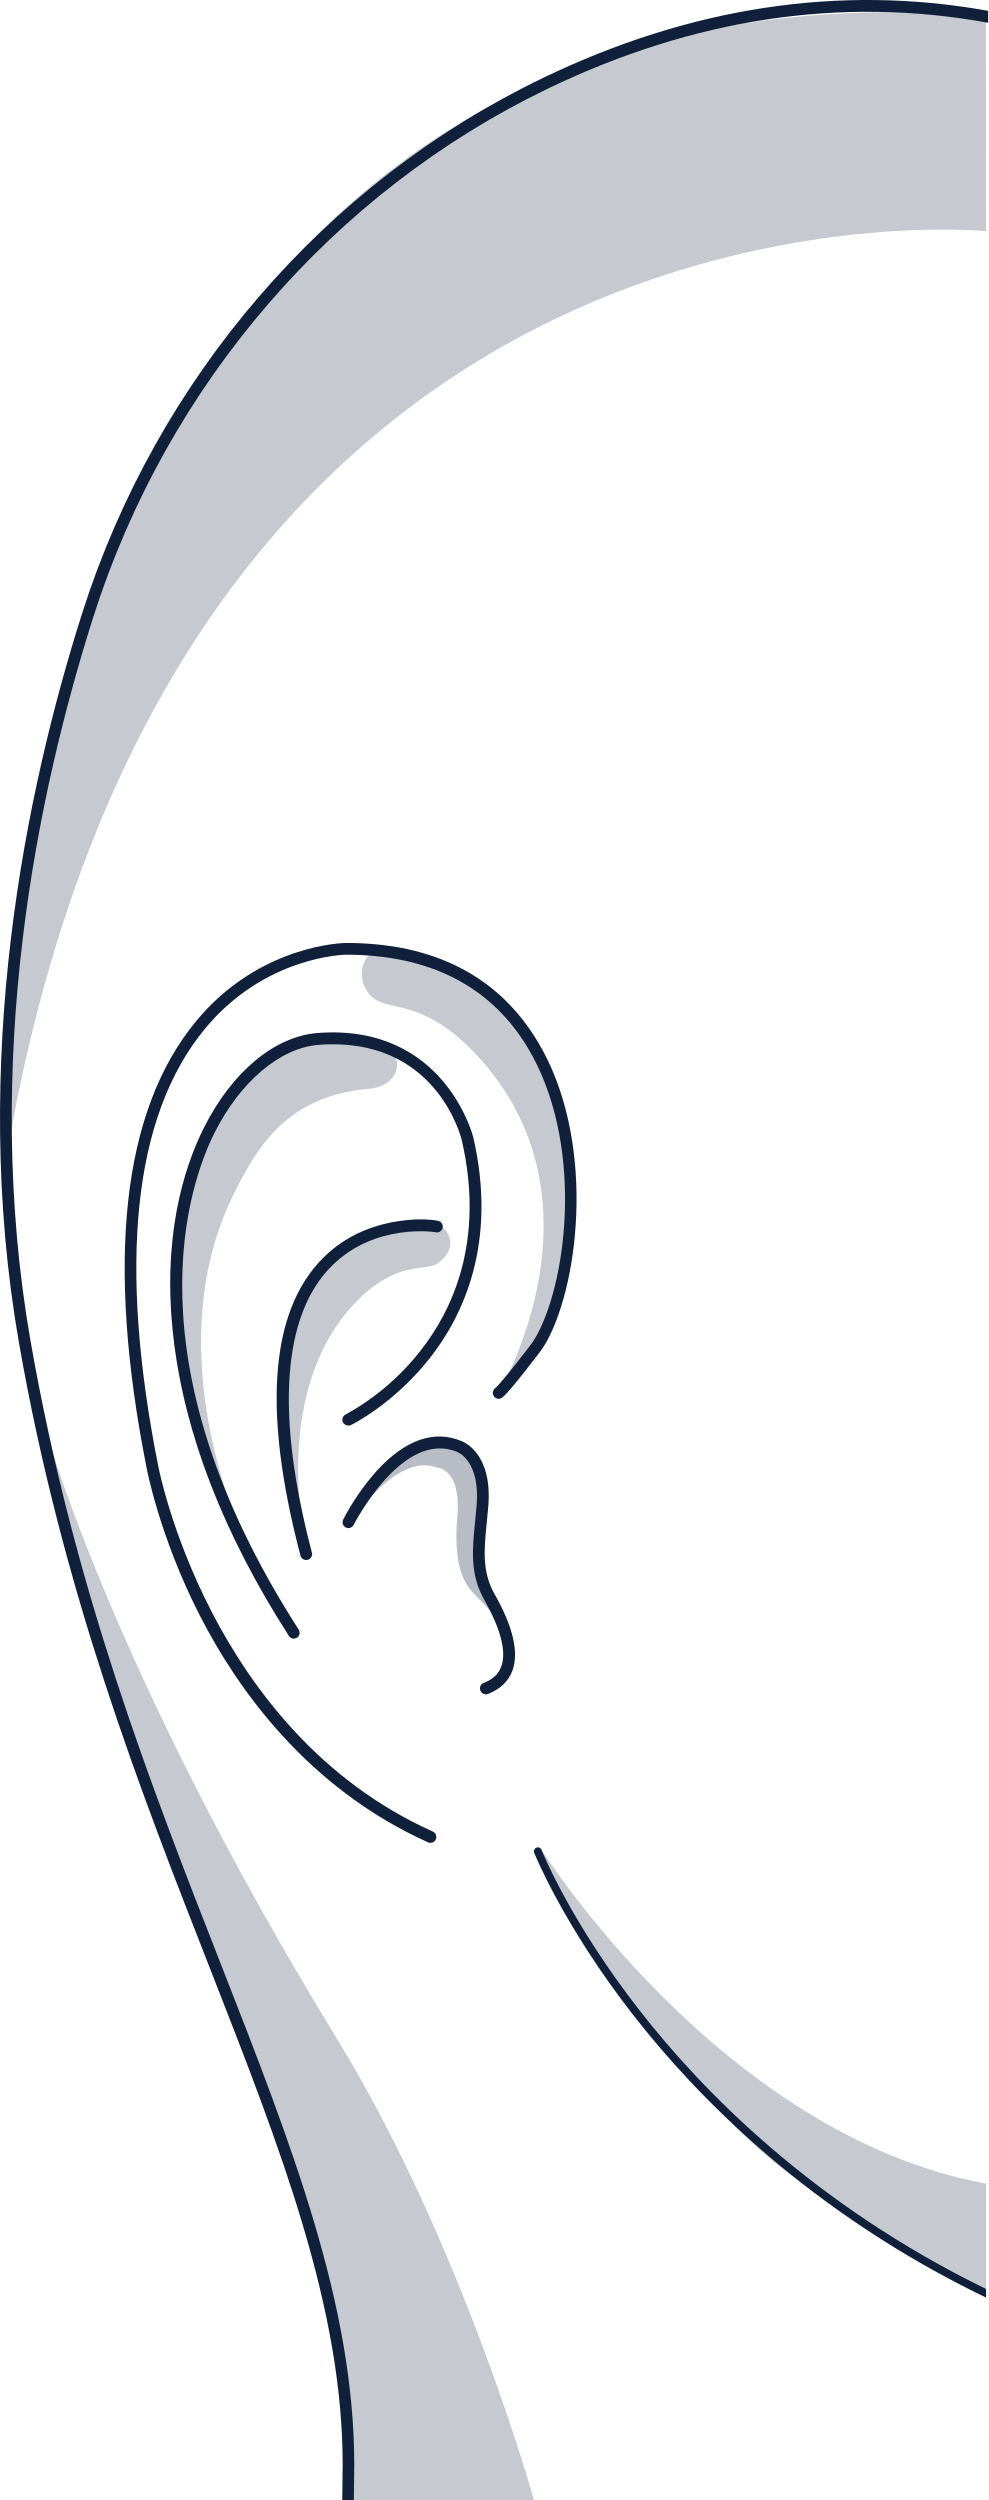
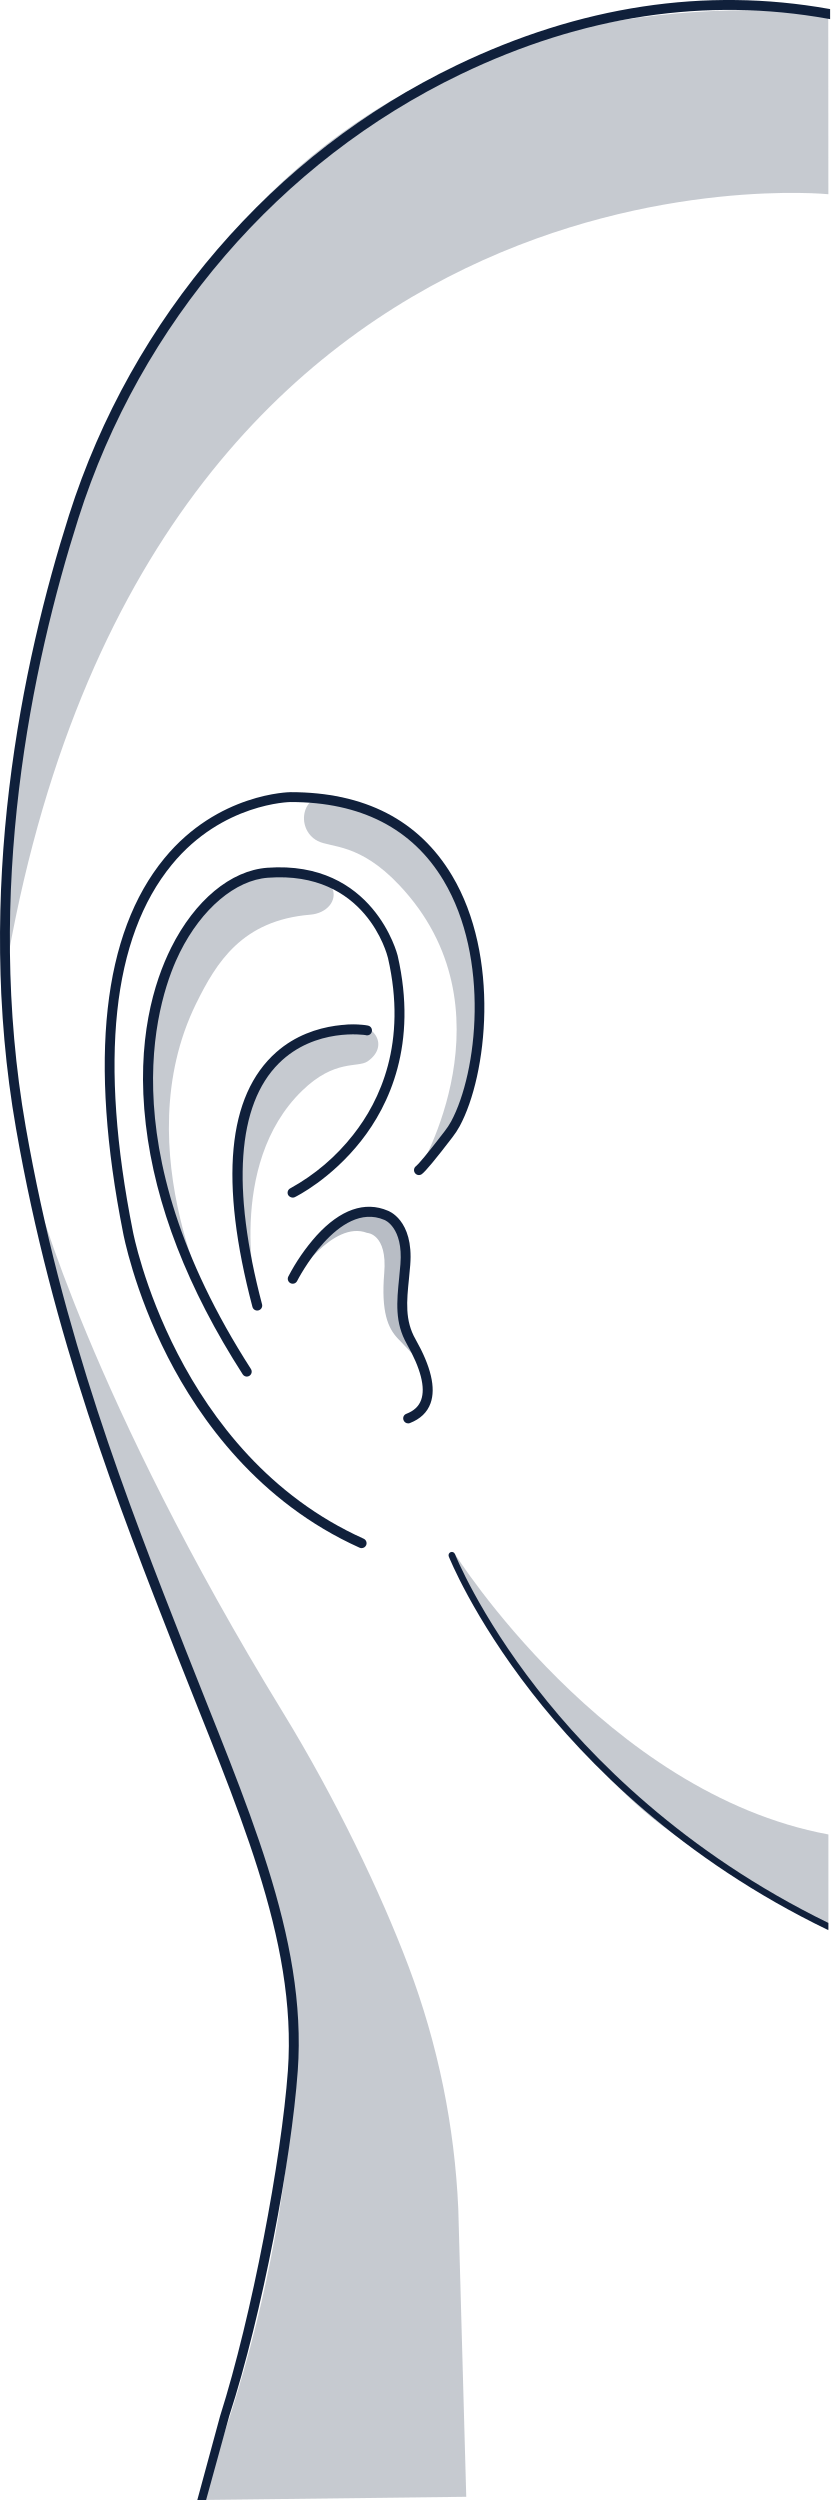
- <svg xmlns="http://www.w3.org/2000/svg" viewBox="0 0 407.66 1031.52">
+ <svg xmlns="http://www.w3.org/2000/svg" viewBox="0 0 407.66 1227.88">
  <defs>
    <style>.cls-1,.cls-2,.cls-3{fill:#10203b;}.cls-1{opacity:0.3;}.cls-2{opacity:0.24;}</style>
  </defs>
  <g id="Layer_2" data-name="Layer 2">
    <g id="Ear">
      <path class="cls-1" d="M207.92,671.87s-10.76-19.52-10.26-27.76,8-39.59-9.25-47.5c-13.37-6.13-37.92,11.12-43.71,31.56,0,0,18.75-29.1,35.58-22.64,0,0,10.06.31,8.44,19.73s2,27.09,6.47,31.94,11.41,11,12.12,16.43" />
      <path class="cls-2" d="M.69,489.48s-21-514,406.1-483.19l.06,89.1S66.91,61.13.69,489.48Z" />
      <path class="cls-3" d="M143,588.07a2.37,2.37,0,0,0,1.85-.11c.71-.35,17.68-8.76,32.52-27.63,13.71-17.42,27.94-47.35,17.93-91-.11-.47-11.83-46.93-64-43.13-17.94,1.31-35.61,16-47.24,39.27-8.36,16.75-17.31,45.39-12.45,86.83C76.22,591.78,92.24,633,119.2,675a2.44,2.44,0,0,0,2,1.12,2.34,2.34,0,0,0,1.31-.39,2.43,2.43,0,0,0,.73-3.35C51.66,561,78.46,487.55,88.37,467.7c10.69-21.42,27.28-35.44,43.25-36.6,48-3.57,58.51,37.65,58.93,39.41,9.55,41.65-3.93,70.16-17,86.74a101.17,101.17,0,0,1-30.94,26.38,2.43,2.43,0,0,0-1.11,3.25A2.67,2.67,0,0,0,143,588.07Z" />
      <path class="cls-3" d="M200.86,628.09c.23-2.2.45-4.47.63-6.79,1.78-22.36-11-26.65-11-26.66-11.24-4.82-23.33-.6-35,12.2A97.92,97.92,0,0,0,141.59,627a2.44,2.44,0,0,0,1.1,3.25,2.42,2.42,0,0,0,3.25-1.1c.2-.4,20.28-39.64,42.81-30,.1,0,9.36,3.56,7.92,21.75-.17,2.28-.4,4.51-.63,6.77-1.18,11.76-2.2,21.92,3.8,32.48,6.76,11.92,9.2,21.39,7,27.42-1.13,3.15-3.51,5.38-7.29,6.84a2.36,2.36,0,0,0-1.34,1.27,2.45,2.45,0,0,0,0,1.86,2.41,2.41,0,0,0,2.26,1.56,2.19,2.19,0,0,0,.88-.17c5.1-2,8.5-5.23,10.12-9.73,2.68-7.48.19-18.07-7.39-31.44C198.81,648.55,199.74,639.1,200.86,628.09Z" />
      <path class="cls-3" d="M142.73,389.07c-.36,0-35.65.37-62,32.49-30.33,36.92-37.14,98.83-20.26,184,.05.27,5.28,28.42,22,61.06,15.52,30.33,44.46,71.18,94.14,93.54a2.4,2.4,0,0,0,1,.21,2.45,2.45,0,0,0,2.22-1.42,2.45,2.45,0,0,0-1.23-3.22c-92.49-41.61-113.16-150-113.36-151.08C48.62,521,55.07,460.46,84.38,424.7c24.8-30.27,58-30.78,58.33-30.78,34.55,0,59.83,13,75.12,38.52,22.83,38.15,16.72,94.17,3.77,118.31a34.73,34.73,0,0,1-3.23,4.89c-8.83,11.52-13.06,16.4-14,17.08a2.38,2.38,0,0,0-1,1.58,2.44,2.44,0,0,0,.42,1.81,2.4,2.4,0,0,0,1.56,1,2.44,2.44,0,0,0,1.81-.42c1.75-1.26,6.81-7.34,15-18.06a41.43,41.43,0,0,0,3.65-5.56C239.34,527.94,245.72,469.64,222,430,205.77,402.82,179.1,389.07,142.73,389.07Z" />
-       <path class="cls-3" d="M407,4.34C346.34-6.45,284.81,2.9,224.14,32.11,134.08,75.47,64.74,156,33.89,253.06,10.73,326-12.6,437.39,7.87,554.3,25.83,656.93,58,739.09,86.39,811.56c29.48,75.29,55,140.31,55,205.57l-.17,14.39H146l.17-14.39c0-66.17-25.63-131.59-55.29-207.35C62.59,737.52,30.51,655.62,12.63,553.46c-20.28-116,2.88-226.57,25.89-298.93C69,158.74,137.39,79.25,226.24,36.48c59.93-28.84,120.65-38,180.47-27.26l1,.18V4.47Z" />
-       <path class="cls-2" d="M143.92,1031.5h76.39s-29.26-105.29-81.25-190.23C44.22,686.37,17.55,585.78,17.55,585.78c-2.44,30.6,75,239.31,98.42,297.06C116,882.84,154,972,143.92,1031.5Z" />
+       <path class="cls-2" d="M143.92,1031.5h0a694.52,694.52,0,0,1-37.58,174.73l-7.68,21.65L229,1226.3l-3.91-141.38a385.87,385.87,0,0,0-24.38-119c-13.79-36.59-36.18-83.08-61.63-124.67C44.22,686.37,17.55,585.78,17.55,585.78c-2.44,30.6,75,239.31,98.42,297.06C116,882.84,154,972,143.92,1031.5Z" />
      <path class="cls-3" d="M406.85,944.45c-71.1-34.73-117-81.56-143-115-28.75-36.89-40.3-65.89-40.42-66.19a1.62,1.62,0,0,0-2.1-.92,1.64,1.64,0,0,0-.92,2.1c.11.3,11.8,29.65,40.79,66.88C287.63,865.3,334.3,913,406.84,948v-3.59Z" />
      <path class="cls-2" d="M223.43,763.25S297.31,880.72,406.87,901v46.46A548.13,548.13,0,0,1,324.32,896c-52-39.61-103.9-131.57-103.9-131.57Z" />
      <path class="cls-2" d="M180.57,521.28c11.61-8.1,2.22-20.76-11.62-17.82-11.61,2.47-34,10.06-42.81,28.37-16.3,34.1,0,105.44,0,105.44s-15.44-65,22.29-101.61C164.58,520,175.79,524.62,180.57,521.28Z" />
      <path class="cls-2" d="M152.36,449.25c17-1.37,19.27-26.07-21.69-20.37-13.16,1.83-36.93,14.18-47.36,39.16C47.83,553,107,649,107,649S60.92,565,96.34,492.87C106.29,472.68,118.9,452,152.36,449.25Z" />
      <path class="cls-2" d="M156.05,413.06c-11.35-5.84-8.44-25.69,9.13-22,14.74,3.07,50.81,24.51,59,48.5,33.87,99.26-18.49,135.17-18.49,135.17s47.69-79.49-9.67-140.1C176.56,414,162.61,416.44,156.05,413.06Z" />
      <path class="cls-3" d="M179.52,508.39a2.39,2.39,0,0,0,3-1.39,2.43,2.43,0,0,0-1.34-3.15c-2.07-.83-26.8-3.58-45.47,12.93-24.08,21.28-28,63.36-11.73,125.08a2.42,2.42,0,0,0,3,1.73,2.44,2.44,0,0,0,1.72-3c-15.07-57.07-12.21-98,8.26-118.34C154.79,504.54,179.38,508.36,179.52,508.39Z" />
+       <path class="cls-3" d="M407,4.34C346.34-6.45,284.81,2.9,224.14,32.11,134.08,75.47,64.74,156,33.89,253.06,10.73,326-12.6,437.39,7.87,554.3,25.83,656.93,58,739.09,86.39,811.56c29.48,75.29,59.7,140.48,55,205.57-3.15,43.1-17.6,120.07-33.32,169.62l-11.16,41.13h4.32l11.35-41.22c16.31-50.07,30.54-126.43,33.66-169.53,4.76-66-25.63-131.59-55.29-207.35C62.59,737.52,30.51,655.62,12.63,553.46c-20.28-116,2.88-226.57,25.89-298.93C69,158.74,137.39,79.25,226.24,36.48c59.93-28.84,120.65-38,180.47-27.26l1,.18V4.47Z" />
    </g>
  </g>
</svg>
